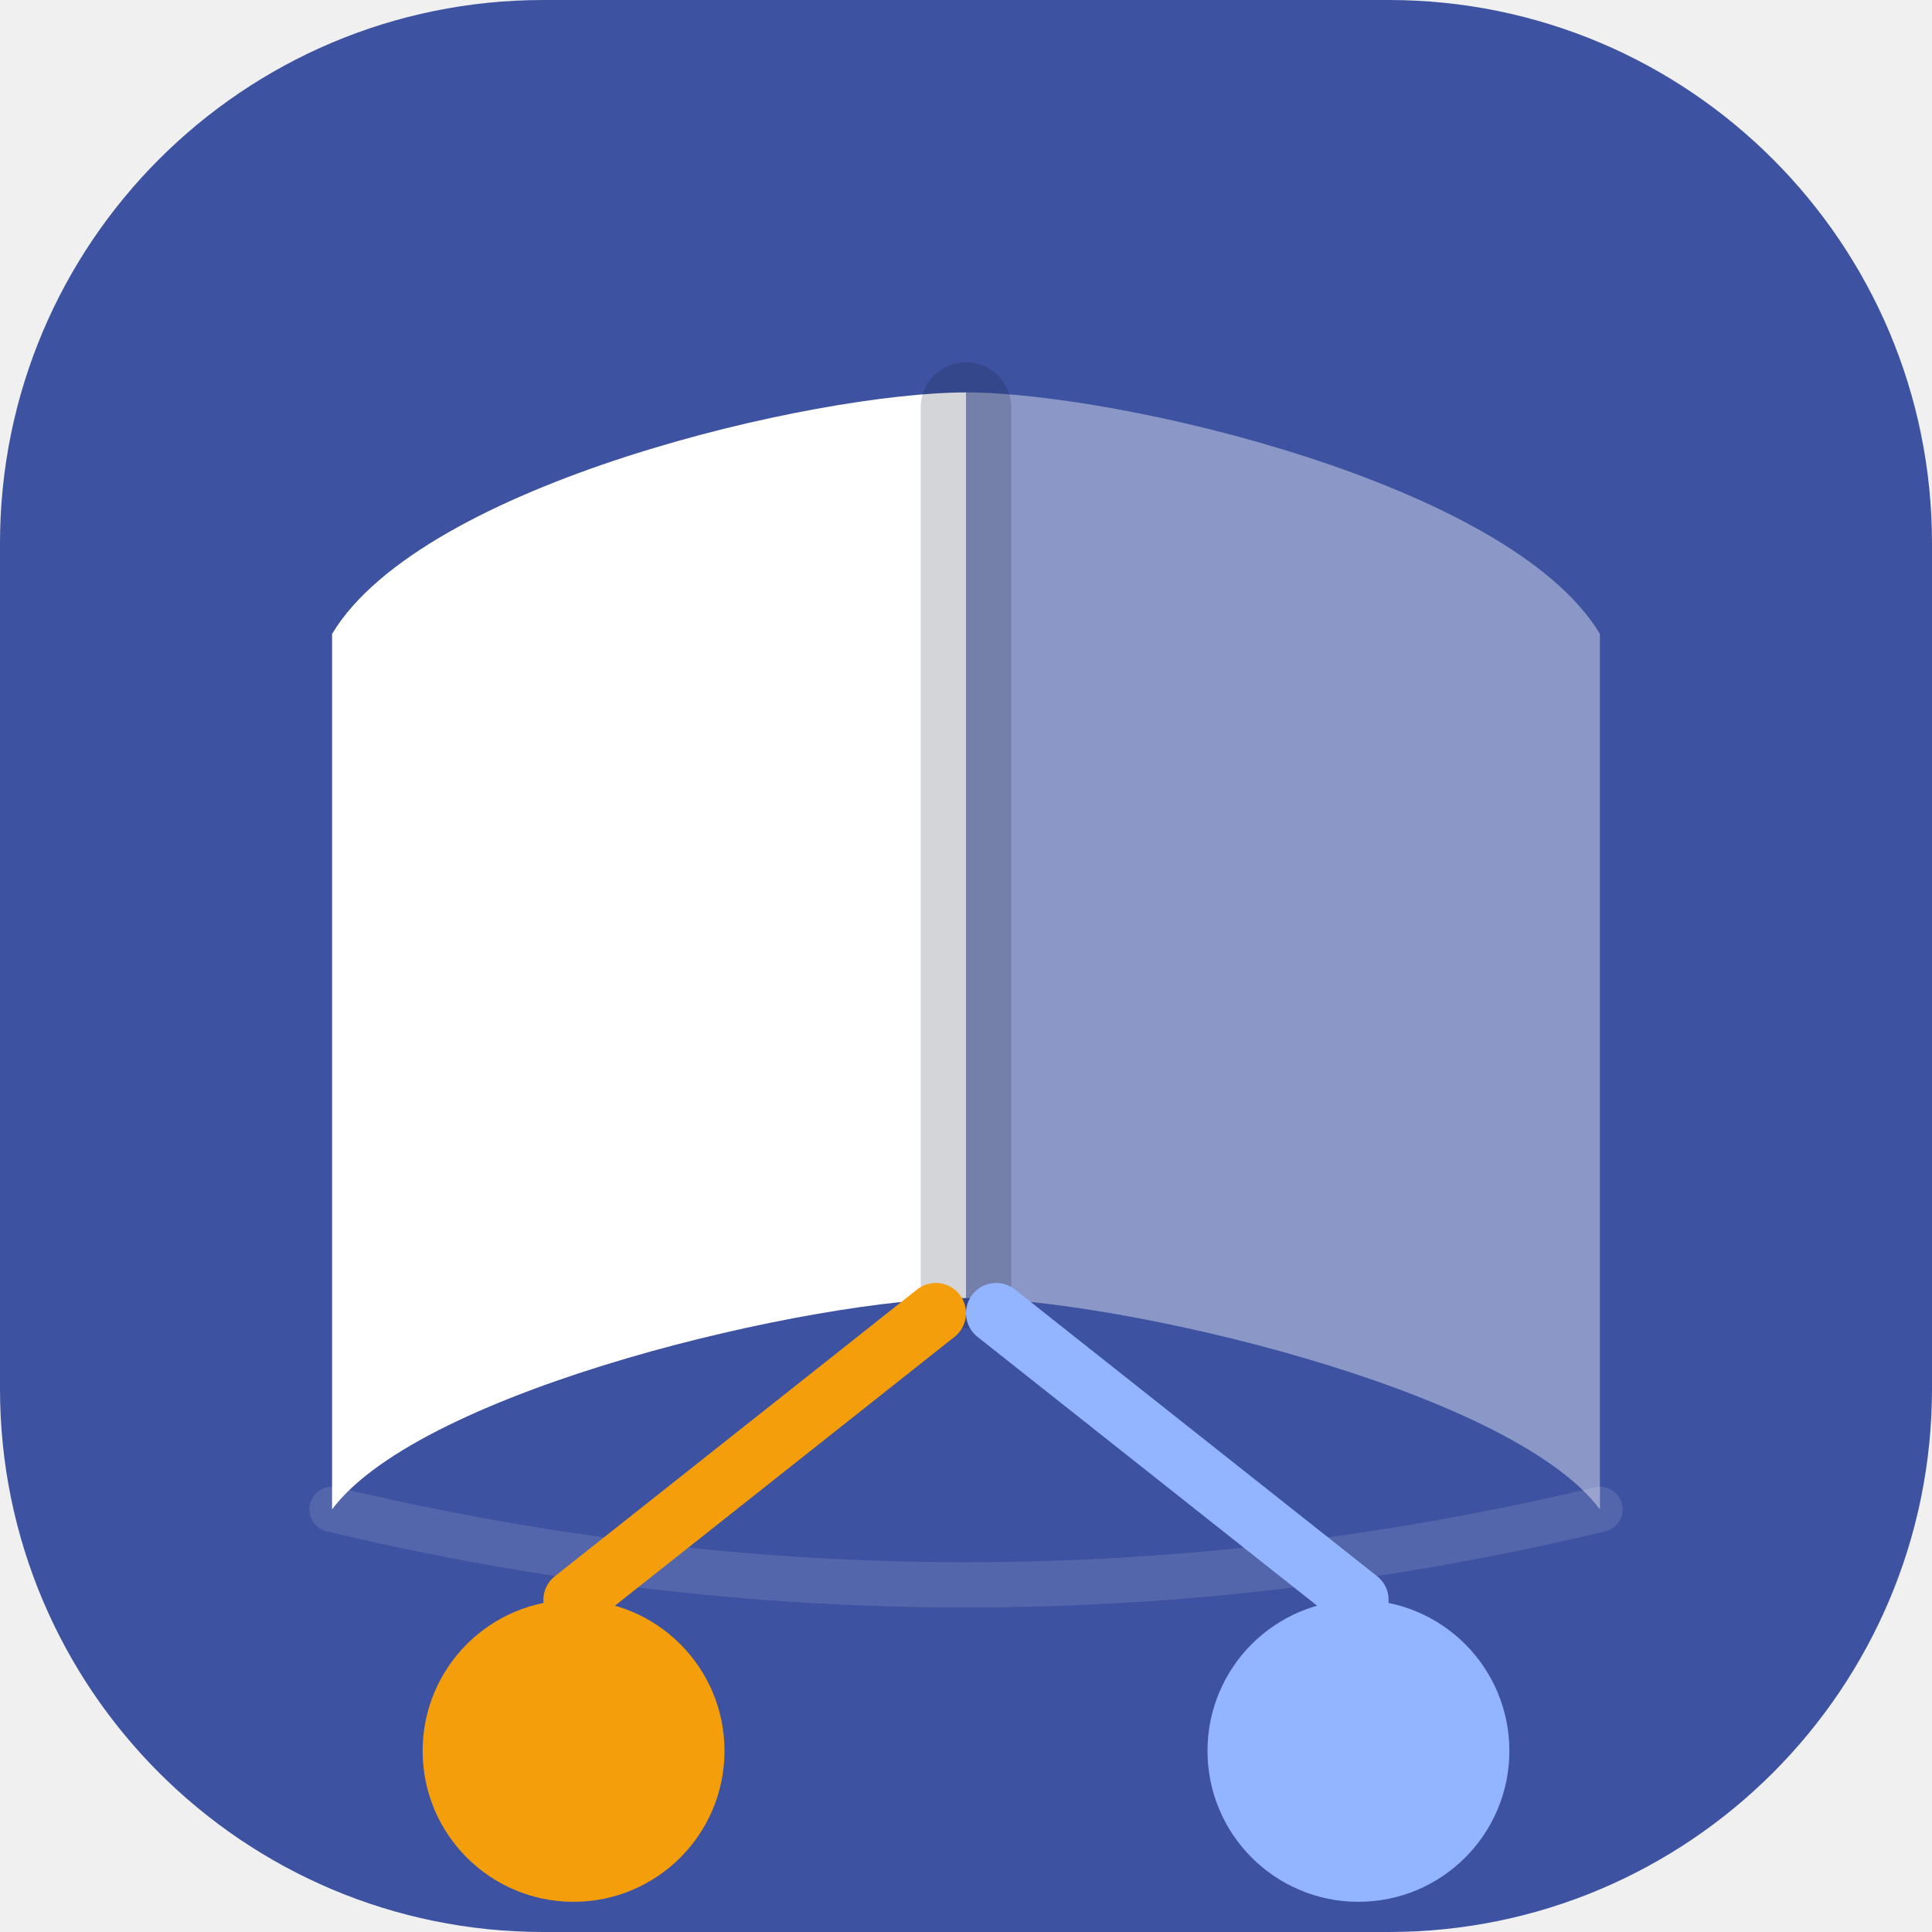
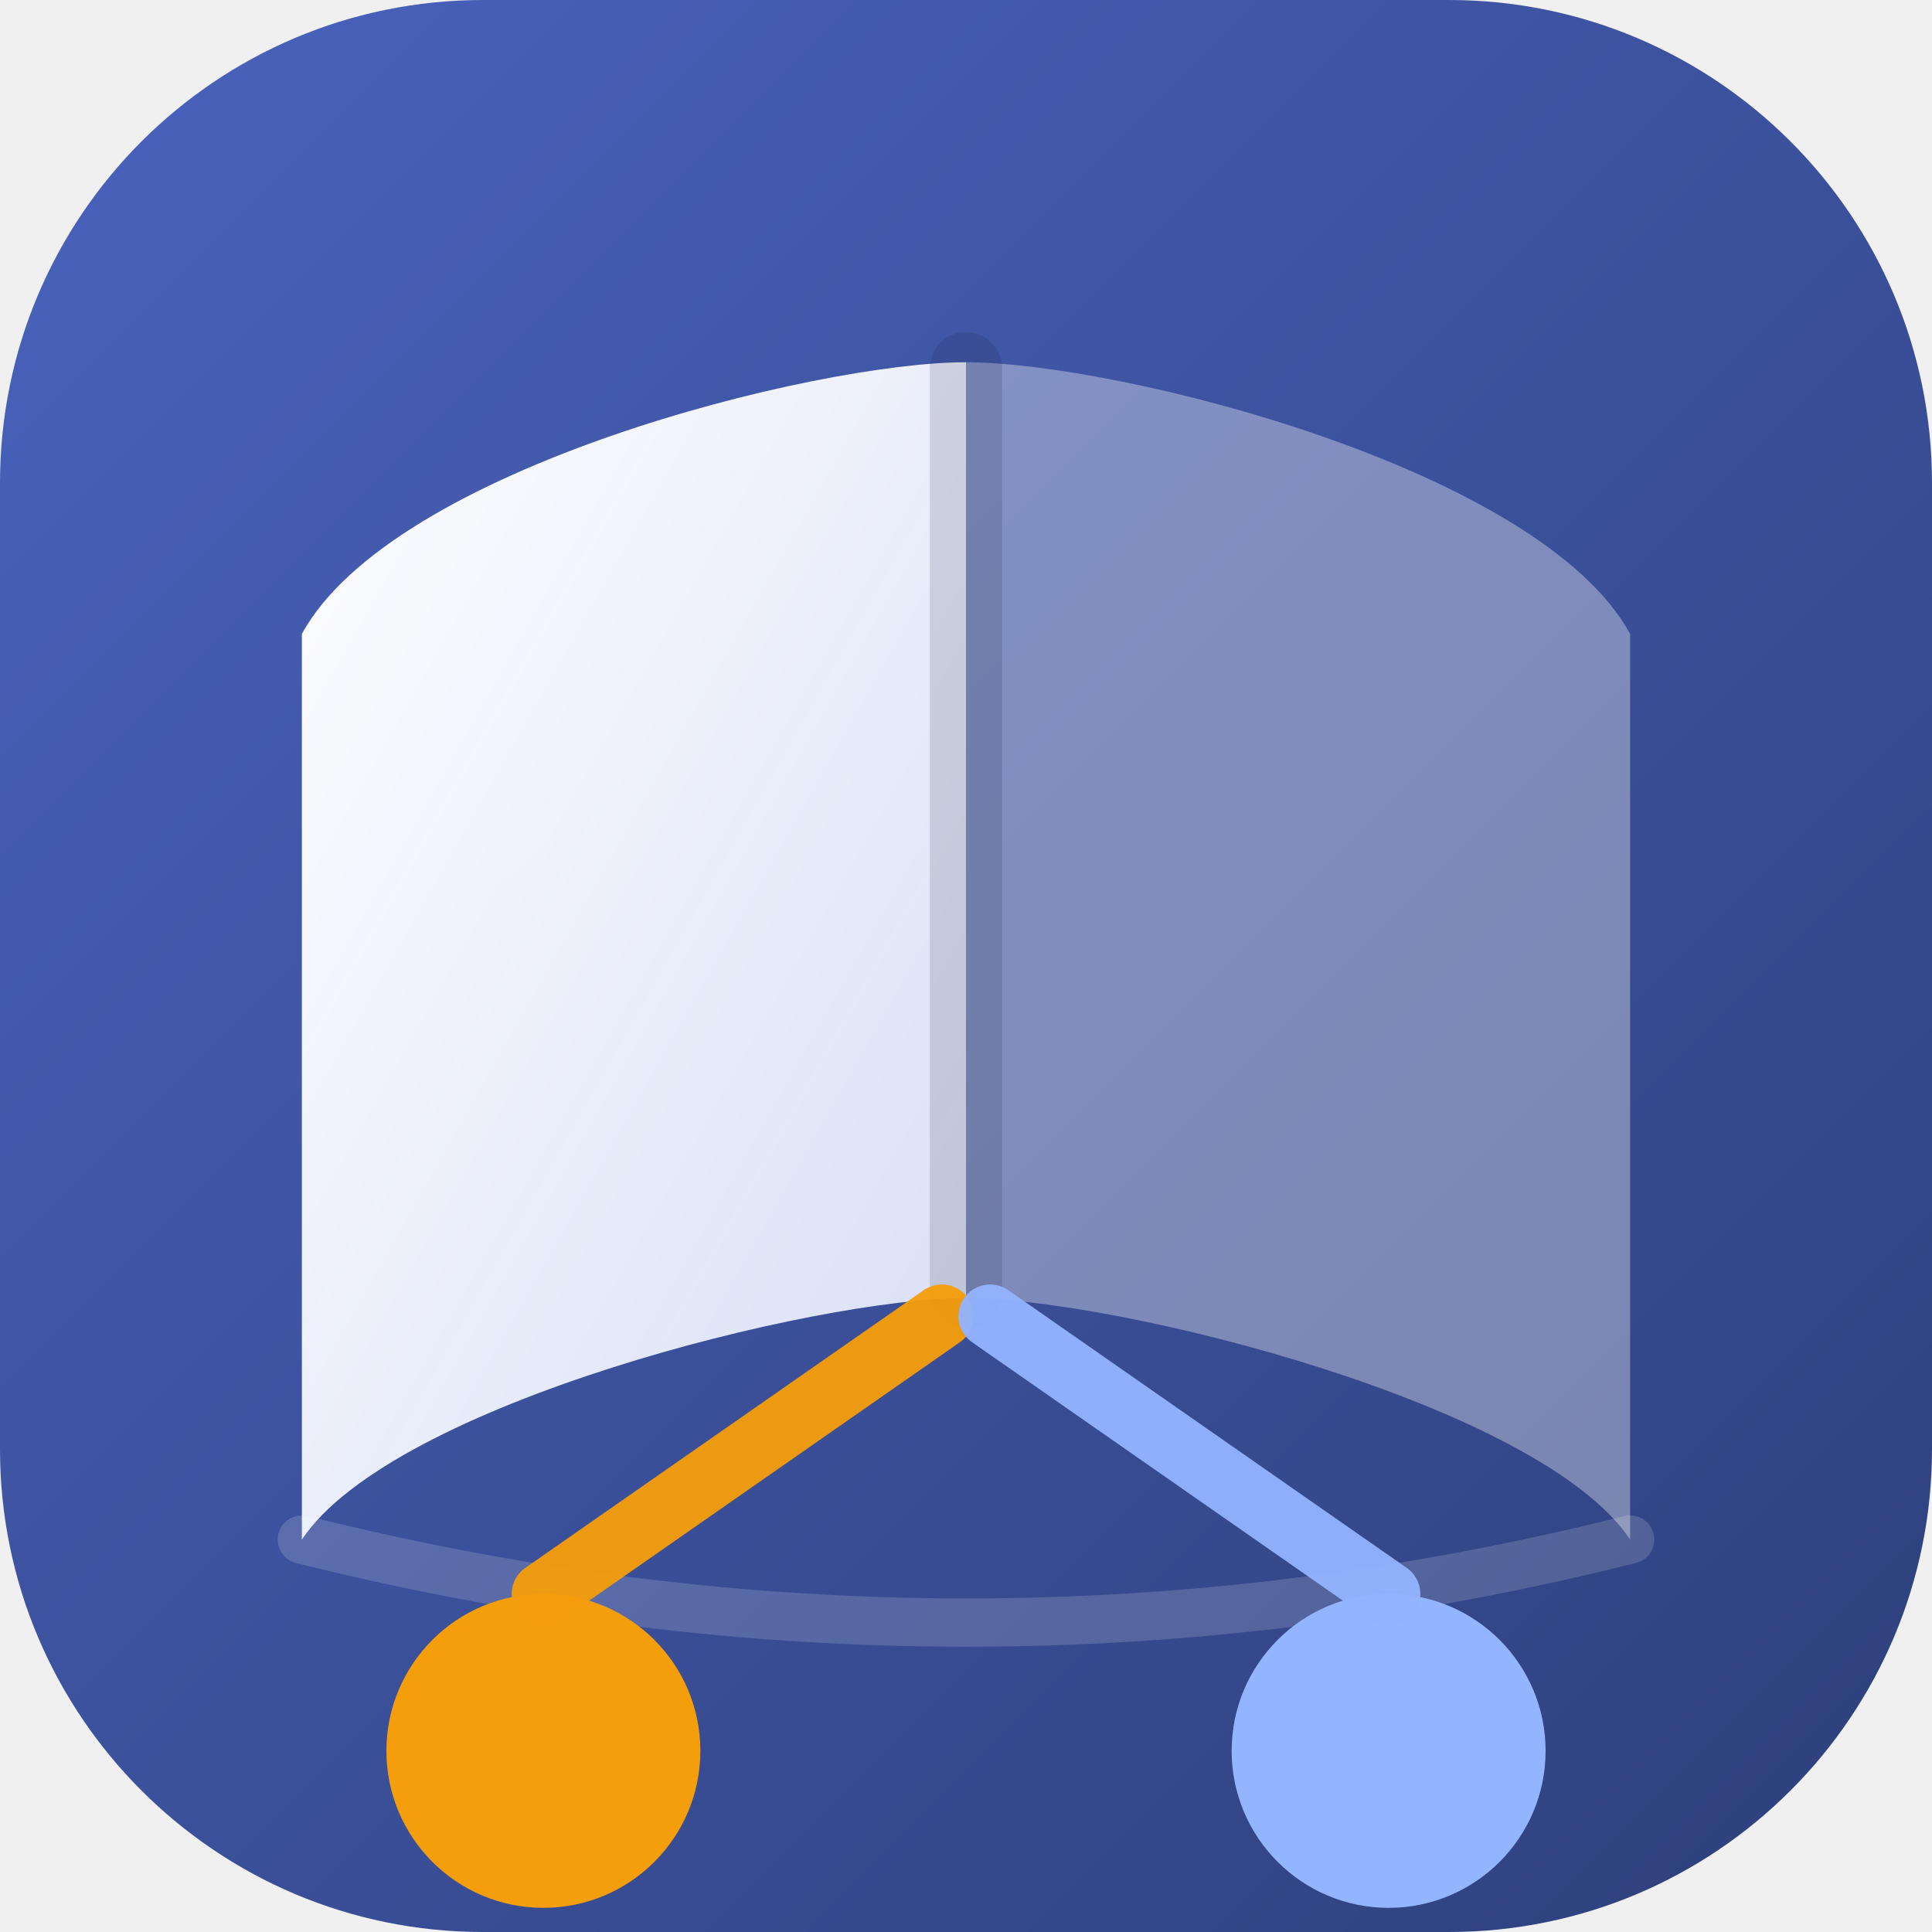
- <svg xmlns="http://www.w3.org/2000/svg" viewBox="0 0 64 64" width="64" height="64" role="img">
-   <rect width="64" height="64" rx="18" fill="#3D52A0" />
-   <path d="M32 13 C 27 13, 14 16, 11 21 L 11 50 C 14 46, 27 43, 32 43 L 32 13 Z" fill="#ffffff" opacity="1" />
-   <path d="M32 13 C 37 13, 50 16, 53 21 L 53 50 C 50 46, 37 43, 32 43 L 32 13 Z" fill="#ffffff" opacity="0.4" />
-   <rect x="30.5" y="12" width="3" height="32" rx="1.5" fill="#0F172A" opacity="0.18" />
-   <path d="M 11 50 Q 32 55 53 50" stroke="#ffffff" stroke-width="1.5" fill="none" stroke-opacity="0.12" stroke-linecap="round" />
-   <circle cx="19" cy="58" r="5" fill="#F59E0B" />
-   <circle cx="45" cy="58" r="5" fill="#93B4FF" />
-   <line x1="19" y1="53" x2="31" y2="43.5" stroke="#F59E0B" stroke-width="2" stroke-linecap="round" />
-   <line x1="45" y1="53" x2="33" y2="43.5" stroke="#93B4FF" stroke-width="2" stroke-linecap="round" />
+ <svg xmlns="http://www.w3.org/2000/svg" viewBox="0 0 64 64" width="64" height="64" role="img" aria-label="UniConnect">
+   <defs>
+     <linearGradient id="bgGrad" x1="0%" y1="0%" x2="100%" y2="100%">
+       <stop offset="0%" stop-color="#4A63BE" />
+       <stop offset="100%" stop-color="#2d3f7a" />
+     </linearGradient>
+     <linearGradient id="pageLeft" x1="0%" y1="0%" x2="100%" y2="100%">
+       <stop offset="0%" stop-color="#ffffff" stop-opacity="1" />
+       <stop offset="100%" stop-color="#E8EEFF" stop-opacity="0.9" />
+     </linearGradient>
+   </defs>
+   <rect width="64" height="64" rx="16" fill="url(#bgGrad)" />
+   <path d="M32 12 C 27 12, 13 15.5, 10 21 L 10 51 C 13 46.5, 27 43, 32 43 L 32 12 Z" fill="url(#pageLeft)" />
+   <path d="M32 12 C 37 12, 51 15.5, 54 21 L 54 51 C 51 46.5, 37 43, 32 43 L 32 12 Z" fill="#ffffff" opacity="0.35" />
+   <rect x="30.8" y="11" width="2.4" height="33" rx="1.2" fill="#0F172A" opacity="0.14" />
+   <path d="M 10 51 Q 32 56.5 54 51" stroke="#ffffff" stroke-width="1.6" fill="none" stroke-opacity="0.16" stroke-linecap="round" />
+   <circle cx="18" cy="58" r="5.2" fill="#F59E0B" />
+   <circle cx="46" cy="58" r="5.2" fill="#93B4FF" />
+   <line x1="18" y1="52.8" x2="31.2" y2="43.6" stroke="#F59E0B" stroke-width="2.1" stroke-linecap="round" stroke-opacity="0.95" />
+   <line x1="46" y1="52.8" x2="32.8" y2="43.6" stroke="#93B4FF" stroke-width="2.1" stroke-linecap="round" stroke-opacity="0.95" />
</svg>
